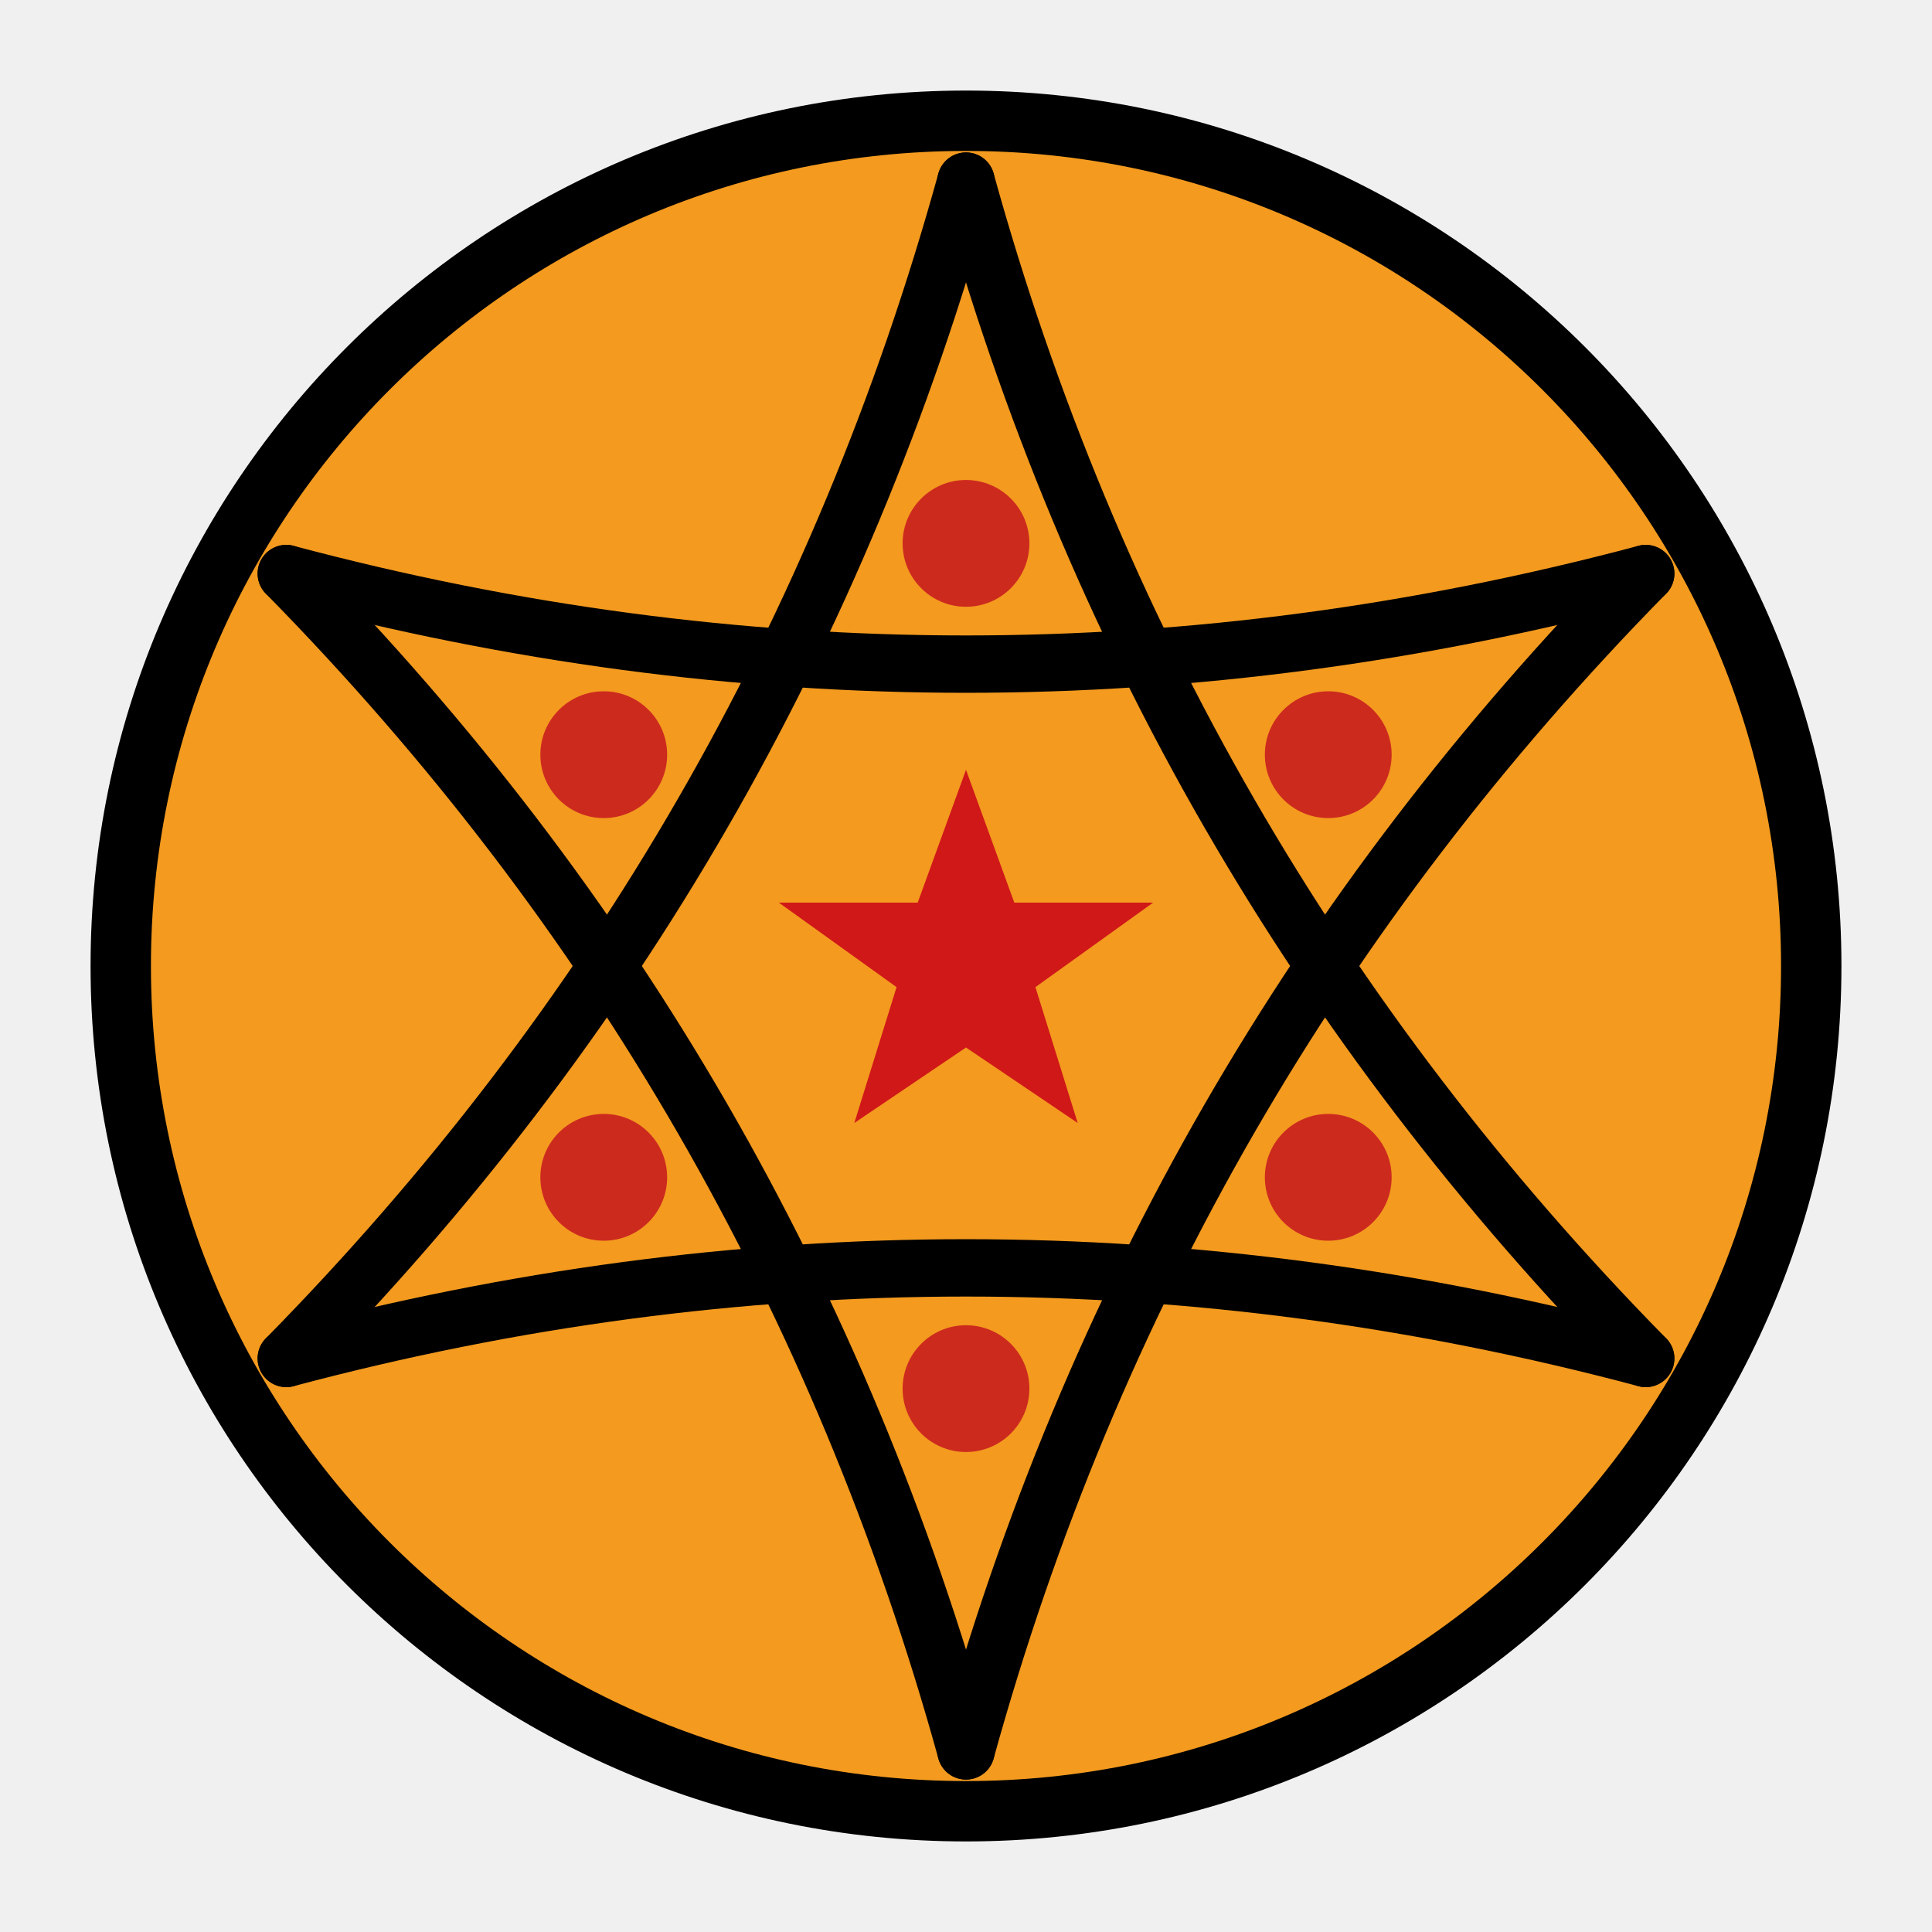
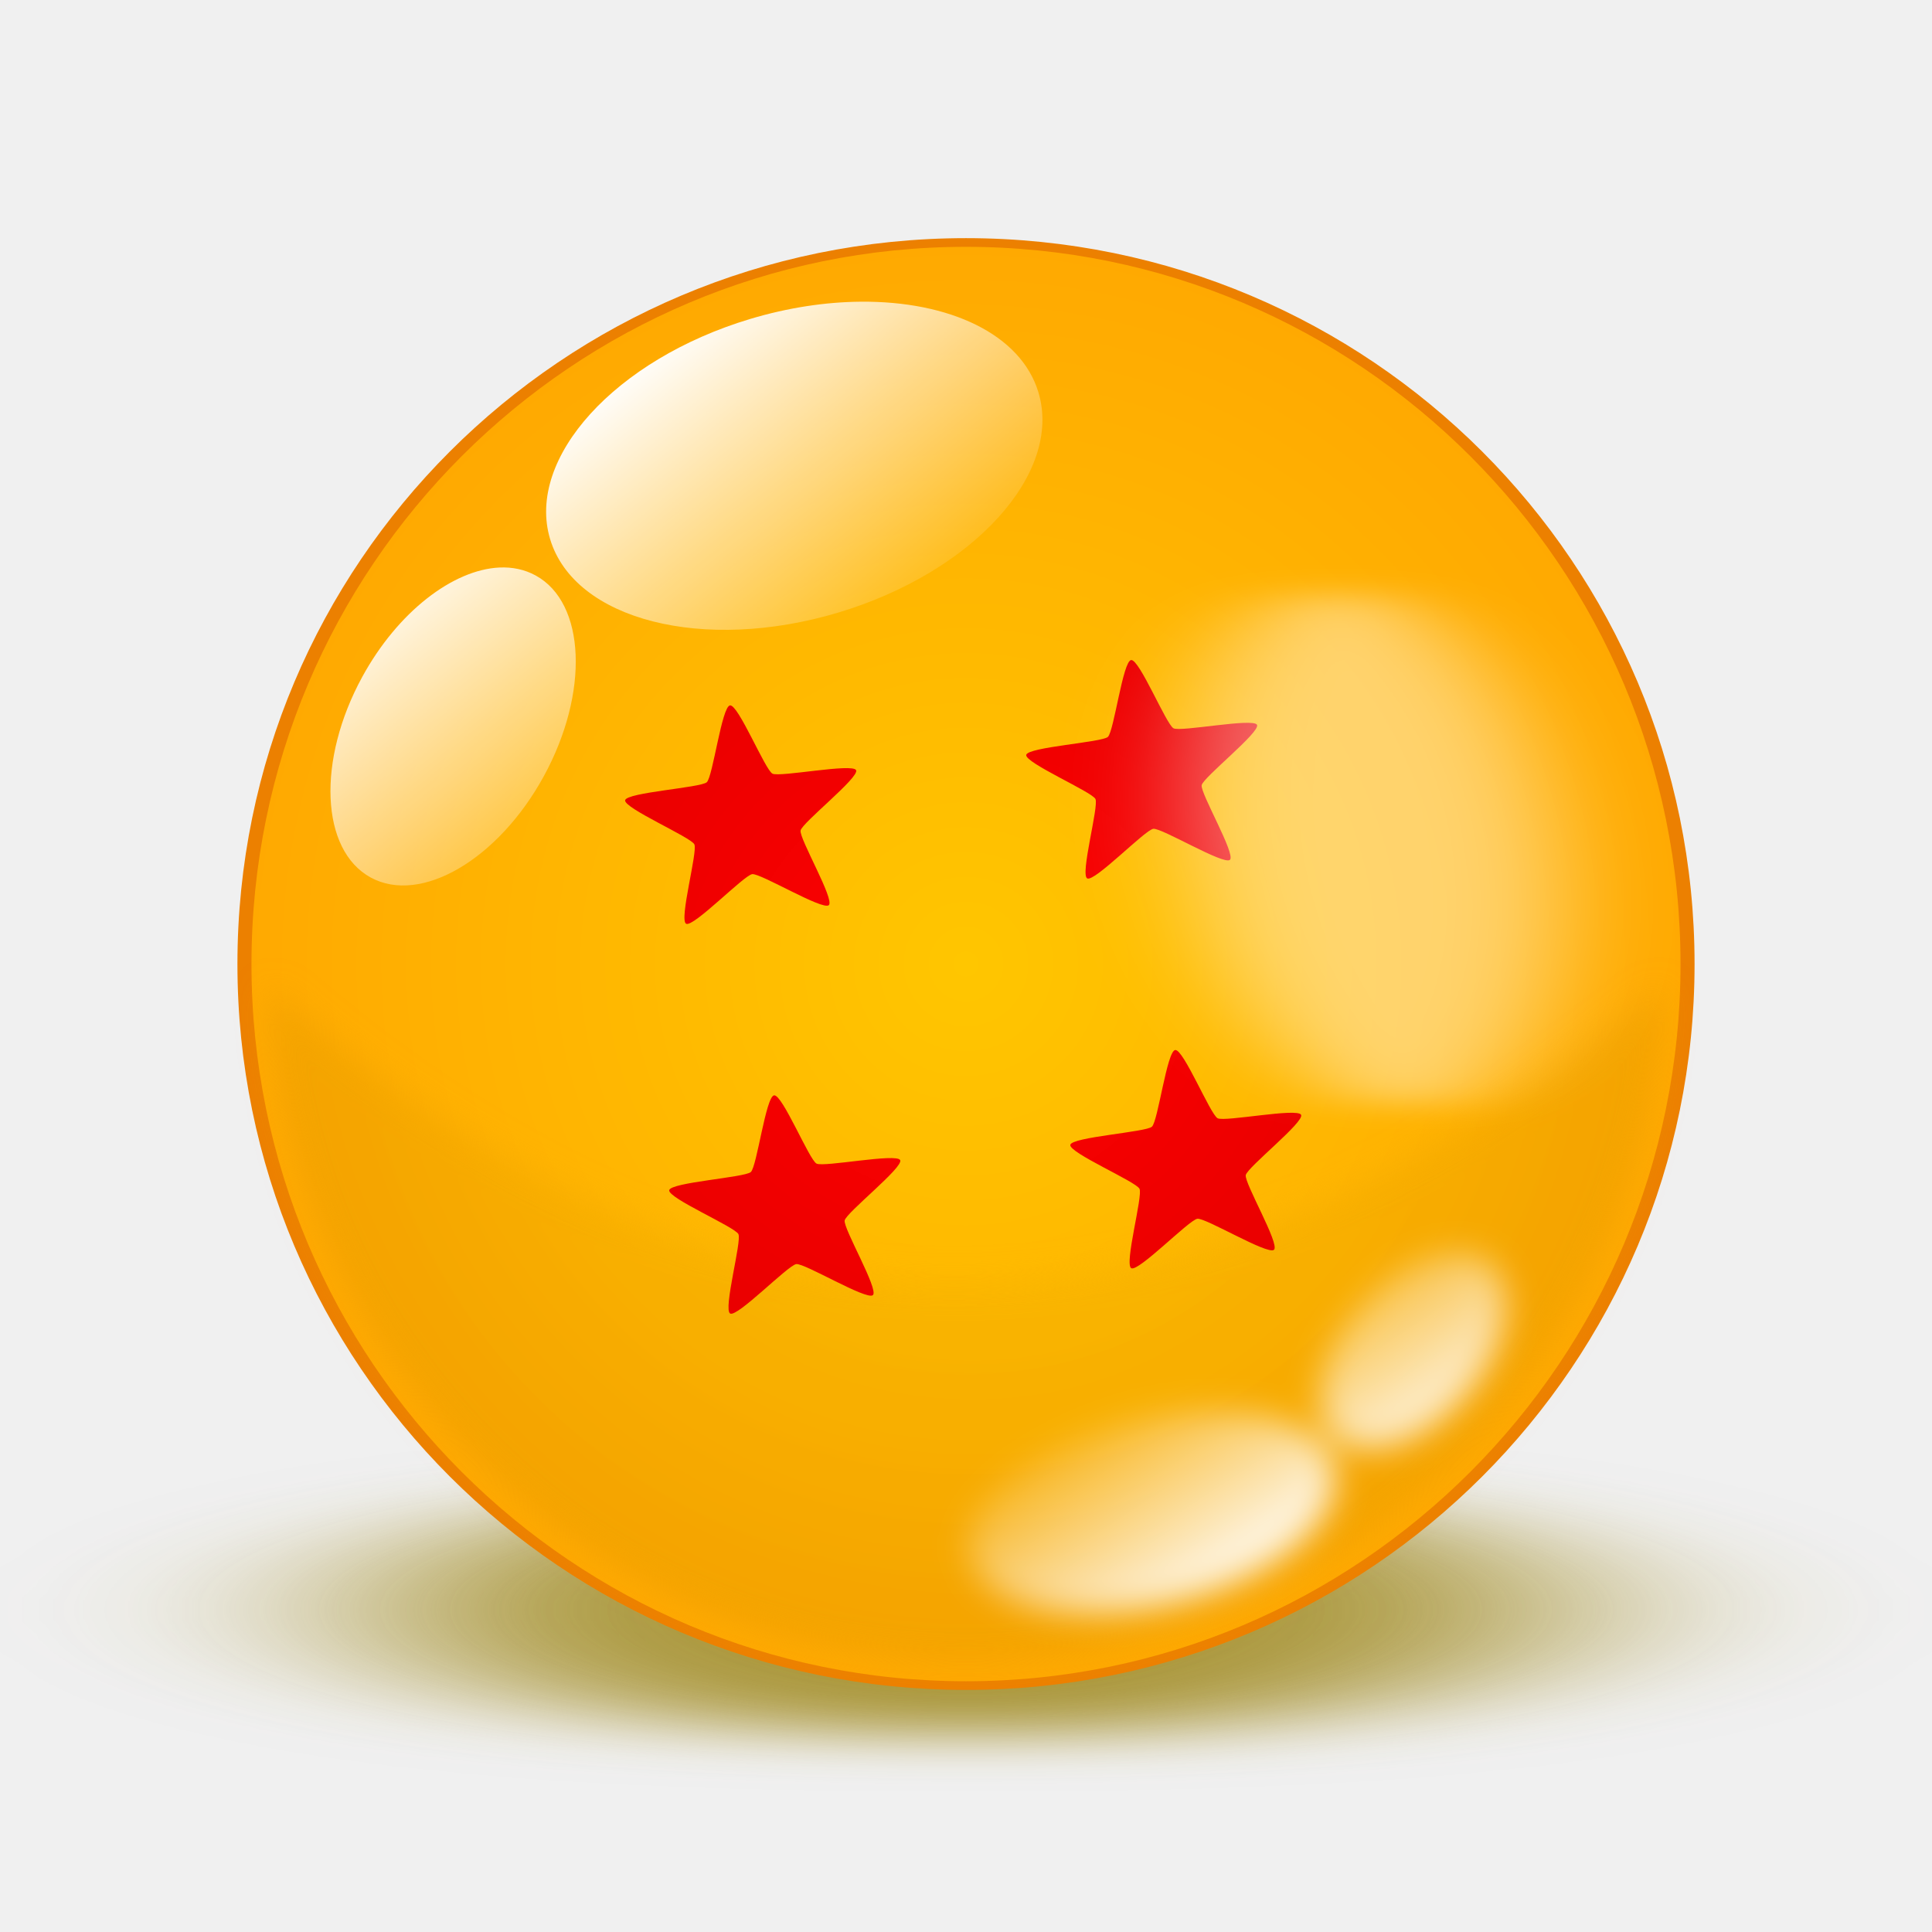
- <svg xmlns="http://www.w3.org/2000/svg" viewBox="0 0 64 64" width="64" height="64">
-   <circle cx="32" cy="32" r="28" fill="#F39A1F" stroke="#000" stroke-width="2" />
-   <g transform="translate(32 32)" fill="none" stroke="#000" stroke-width="1.9" stroke-linecap="round" stroke-linejoin="round">
-     <path d="M 0 -26 Q 6.2 -3.6 22.516 13" />
-     <path d="M 22.516 13 Q 0 7 -22.516 13" />
-     <path d="M -22.516 13 Q -6.2 -3.6 0 -26" />
-     <path d="M 0 26 Q 6.2 3.6 22.516 -13" />
-     <path d="M 22.516 -13 Q 0 -7 -22.516 -13" />
-     <path d="M -22.516 -13 Q -6.2 3.6 0 26" />
-   </g>
-   <g transform="translate(32 32)" fill="#C91E1E" opacity="0.9">
-     <circle cx="0" cy="-14" r="2.1" />
-     <circle cx="12" cy="-7" r="2.1" />
-     <circle cx="12" cy="7" r="2.1" />
-     <circle cx="0" cy="14" r="2.1" />
-     <circle cx="-12" cy="7" r="2.1" />
-     <circle cx="-12" cy="-7" r="2.1" />
-   </g>
-   <g transform="translate(32 32)">
-     <polygon points="0,-6.5 1.6,-2.1 6.2,-2.1 2.3,0.7 3.7,5.2 0,2.7 -3.7,5.2 -2.3,0.7 -6.2,-2.1 -1.6,-2.1" fill="#D01818" />
+ <svg xmlns="http://www.w3.org/2000/svg" xmlns:xlink="http://www.w3.org/1999/xlink" version="1.0" width="350" height="350" id="svg2">
+   <defs id="defs4">
+     <linearGradient id="linearGradient3204">
+       <stop id="stop3206" style="stop-color:#ffc600;stop-opacity:1" offset="0" />
+       <stop id="stop3208" style="stop-color:#f09f00;stop-opacity:1" offset="1" />
+     </linearGradient>
+     <linearGradient id="linearGradient3242">
+       <stop id="stop3244" style="stop-color:#ff0101;stop-opacity:1" offset="0" />
+       <stop id="stop3246" style="stop-color:#e80000;stop-opacity:1" offset="1" />
+     </linearGradient>
+     <linearGradient id="linearGradient3191">
+       <stop id="stop3193" style="stop-color:#c7861c;stop-opacity:1" offset="0" />
+       <stop id="stop3195" style="stop-color:#c7861c;stop-opacity:0" offset="1" />
+     </linearGradient>
+     <linearGradient id="linearGradient3167">
+       <stop id="stop3169" style="stop-color:#ffc600;stop-opacity:1" offset="0" />
+       <stop id="stop3171" style="stop-color:#ffa901;stop-opacity:1" offset="1" />
+     </linearGradient>
+     <linearGradient id="linearGradient3159">
+       <stop id="stop3161" style="stop-color:#ffffff;stop-opacity:1" offset="0" />
+       <stop id="stop3163" style="stop-color:#ffffff;stop-opacity:0" offset="1" />
+     </linearGradient>
+     <linearGradient x1="101.321" y1="435.521" x2="108.16" y2="501.4" id="linearGradient3165" xlink:href="#linearGradient3159" gradientUnits="userSpaceOnUse" />
+     <linearGradient x1="37.268" y1="-64.954" x2="344.528" y2="553.461" id="linearGradient3173" xlink:href="#linearGradient3167" gradientUnits="userSpaceOnUse" />
+     <linearGradient x1="54.921" y1="-53.889" x2="330.658" y2="570.724" id="linearGradient3175" xlink:href="#linearGradient3167" gradientUnits="userSpaceOnUse" />
+     <filter height="1.429" y="-0.214" width="1.694" x="-0.347" id="filter3189">
+       <feGaussianBlur id="feGaussianBlur3191" stdDeviation="66.071" />
+     </filter>
+     <linearGradient x1="189.649" y1="426.141" x2="283.326" y2="581.755" id="linearGradient3225" xlink:href="#linearGradient3167" gradientUnits="userSpaceOnUse" gradientTransform="matrix(0.5697694,-4.9028682e-2,3.0301405e-2,0.3521368,69.14852,471.5631)" />
+     <radialGradient cx="197.143" cy="243.791" r="228.571" fx="197.143" fy="243.791" id="radialGradient3185" xlink:href="#linearGradient3167" gradientUnits="userSpaceOnUse" gradientTransform="matrix(1,0,0,1.618034,0,-150.671)" />
+     <linearGradient x1="87.504" y1="83.227" x2="133.846" y2="140.172" id="linearGradient3203" xlink:href="#linearGradient3159" gradientUnits="userSpaceOnUse" />
+     <linearGradient x1="87.504" y1="83.227" x2="133.846" y2="140.172" id="linearGradient3207" xlink:href="#linearGradient3159" gradientUnits="userSpaceOnUse" gradientTransform="matrix(-0.7307355,5.950821e-3,4.6320088e-2,-0.6121842,320.4393,697.2233)" />
+     <filter height="1.244" y="-0.122" width="1.683" x="-0.342" id="filter3219">
+       <feGaussianBlur id="feGaussianBlur3221" stdDeviation="4.844" />
+     </filter>
+     <radialGradient cx="166.424" cy="179.64" r="57.655" fx="166.424" fy="179.64" id="radialGradient3248" xlink:href="#linearGradient3242" gradientUnits="userSpaceOnUse" gradientTransform="matrix(1.100368,0.8316307,-0.8843028,1.058289,165.0145,222.1163)" />
+     <filter height="1.224" y="-0.112" width="1.15" x="-0.075" id="filter3250">
+       <feGaussianBlur id="feGaussianBlur3252" stdDeviation="3.05" />
+     </filter>
+     <radialGradient cx="197.143" cy="243.791" r="228.571" fx="197.143" fy="243.791" id="radialGradient2431" xlink:href="#linearGradient3204" gradientUnits="userSpaceOnUse" gradientTransform="matrix(0.261783,0.5084394,-0.4984068,0.2566175,239.8983,11.84668)" />
+     <radialGradient cx="197.143" cy="243.791" r="228.571" fx="197.143" fy="243.791" id="radialGradient3219" xlink:href="#linearGradient3204" gradientUnits="userSpaceOnUse" gradientTransform="matrix(0.261783,0.5084394,-0.4984068,0.2566175,239.8983,11.84668)" />
+     <filter id="filter3225">
+       <feGaussianBlur id="feGaussianBlur3227" stdDeviation="2.808" />
+     </filter>
+     <radialGradient cx="197.143" cy="243.791" r="228.571" fx="197.143" fy="243.791" id="radialGradient3236" xlink:href="#linearGradient3167" gradientUnits="userSpaceOnUse" gradientTransform="matrix(1,0,0,1.618034,0,-150.671)" />
+     <radialGradient cx="197.143" cy="243.791" r="228.571" fx="197.143" fy="243.791" id="radialGradient3238" xlink:href="#linearGradient3204" gradientUnits="userSpaceOnUse" gradientTransform="matrix(0.261783,0.5084394,-0.4984068,0.2566175,239.8983,11.84668)" />
+     <radialGradient cx="166.424" cy="179.64" r="57.655" fx="166.424" fy="179.64" id="radialGradient3240" xlink:href="#linearGradient3242" gradientUnits="userSpaceOnUse" gradientTransform="matrix(1.100368,0.8316307,-0.8843028,1.058289,165.0145,222.1163)" />
+     <linearGradient x1="87.504" y1="83.227" x2="133.846" y2="140.172" id="linearGradient3243" xlink:href="#linearGradient3159" gradientUnits="userSpaceOnUse" />
+     <linearGradient x1="87.504" y1="83.227" x2="133.846" y2="140.172" id="linearGradient3245" xlink:href="#linearGradient3159" gradientUnits="userSpaceOnUse" gradientTransform="matrix(-0.7307355,5.950821e-3,4.6320088e-2,-0.6121842,320.4393,697.2233)" />
+   </defs>
+   <g transform="translate(-19.28571,-364.505)" id="layer1">
+     <g transform="translate(0,-8.050604)" id="g3249">
+       <path d="M 425.714,243.791 A 228.571,369.836 0 1 1 -31.429,243.791 A 228.571,369.836 0 1 1 425.714,243.791 z" transform="matrix(0.4671875,0,0,6.3204487e-2,102.183,648.7646)" id="path3177" style="opacity:0.75;fill:#947a00;fill-opacity:1;stroke:none;stroke-width:8;stroke-linecap:round;stroke-linejoin:round;stroke-miterlimit:4;stroke-dasharray:none;stroke-opacity:1;filter:url(#filter3189)" />
+       <g transform="translate(5.000003,0)" id="g3228">
+         <path d="M 425.714,243.791 A 228.571,369.836 0 1 1 -31.429,243.791 A 228.571,369.836 0 1 1 425.714,243.791 z" transform="matrix(0.571875,0,0,0.3534381,76.54464,461.0336)" id="path2383" style="opacity:1;fill:url(#radialGradient3236);fill-opacity:1;stroke:#ec8000;stroke-width:4.449;stroke-linecap:round;stroke-linejoin:round;stroke-miterlimit:4;stroke-dasharray:none;stroke-opacity:1" />
+         <path d="M 43.812,178.969 C 46.103,246.78 101.628,301.031 170,301.031 C 238.372,301.031 293.897,246.78 296.188,178.969 C 210.257,249.375 126.083,251.302 43.812,178.969 z" transform="translate(19.28571,372.5556)" id="path2429" style="opacity:0.75;fill:url(#radialGradient3238);fill-opacity:1;stroke:none;stroke-width:8;stroke-linecap:round;stroke-linejoin:round;stroke-miterlimit:4;stroke-opacity:1;filter:url(#filter3225)" />
+         <path d="M 146.537,500.343 C 145.034,500.538 143.43,513.267 142.325,514.266 C 141.219,515.265 127.82,516.104 127.535,517.525 C 127.249,518.947 139.43,524.211 140.073,525.512 C 140.717,526.813 137.26,539.221 138.587,539.905 C 139.914,540.589 149.056,531.11 150.559,530.915 C 152.062,530.72 163.329,537.533 164.434,536.534 C 165.54,535.535 159.034,524.428 159.32,523.007 C 159.606,521.585 170.018,513.378 169.375,512.077 C 168.731,510.776 155.552,513.395 154.225,512.712 C 152.898,512.028 148.041,500.148 146.537,500.343 z M 219.2,492.13 C 217.696,492.325 216.093,505.054 214.987,506.053 C 213.881,507.052 200.482,507.891 200.197,509.312 C 199.911,510.734 212.092,515.997 212.736,517.299 C 213.379,518.6 209.922,531.008 211.249,531.692 C 212.576,532.375 221.718,522.897 223.221,522.702 C 224.725,522.507 235.991,529.32 237.097,528.321 C 238.202,527.322 231.697,516.215 231.982,514.794 C 232.268,513.372 242.65,505.169 242.006,503.868 C 241.363,502.567 228.214,505.182 226.888,504.498 C 225.561,503.815 220.703,491.935 219.2,492.13 z M 154.522,570.987 C 153.019,571.182 151.412,583.881 150.306,584.88 C 149.2,585.879 135.805,586.747 135.519,588.168 C 135.234,589.59 147.411,594.824 148.055,596.125 C 148.698,597.426 145.241,609.835 146.568,610.519 C 147.895,611.202 157.041,601.753 158.544,601.558 C 160.047,601.363 171.313,608.176 172.419,607.177 C 173.525,606.178 167.019,595.072 167.305,593.65 C 167.591,592.228 178.003,584.021 177.36,582.72 C 176.716,581.419 163.537,584.038 162.21,583.355 C 160.883,582.671 156.026,570.792 154.522,570.987 z M 227.185,562.774 C 225.681,562.969 224.074,575.668 222.968,576.667 C 221.863,577.666 208.467,578.534 208.182,579.955 C 207.896,581.377 220.074,586.611 220.717,587.912 C 221.361,589.213 217.904,601.622 219.231,602.305 C 220.558,602.989 229.703,593.54 231.206,593.345 C 232.71,593.15 243.976,599.963 245.081,598.964 C 246.187,597.965 239.682,586.858 239.967,585.437 C 240.253,584.015 250.635,575.812 249.991,574.511 C 249.347,573.21 236.199,575.825 234.872,575.142 C 233.546,574.458 228.688,562.578 227.185,562.774 z" id="path3193" style="fill:url(#radialGradient3240);fill-opacity:1;stroke:none;stroke-width:8;stroke-linecap:round;stroke-linejoin:round;stroke-miterlimit:4;stroke-dasharray:none;stroke-opacity:1" />
+         <path d="M 150.875,54.656 C 144.569,54.714 137.773,55.721 130.906,57.781 C 106.489,65.105 90.251,82.969 94.656,97.656 C 99.062,112.343 122.458,118.293 146.875,110.969 C 171.292,103.645 187.531,85.781 183.125,71.094 C 179.959,60.538 166.989,54.508 150.875,54.656 z M 85.469,102.812 C 77.073,103.21 67.067,110.826 60.625,122.625 C 52.38,137.728 53.072,154.009 62.156,158.969 C 71.241,163.928 85.286,155.696 93.531,140.594 C 101.777,125.491 101.116,109.21 92.031,104.25 C 90.044,103.165 87.82,102.701 85.469,102.812 z" transform="translate(19.28571,372.5556)" id="path2410" style="fill:url(#linearGradient3243);fill-opacity:1" />
+         <path d="M 212.721,664.661 C 217.332,664.588 222.344,663.931 227.458,662.63 C 245.639,658 258.333,646.968 255.794,638.003 C 253.255,629.038 236.434,625.535 218.253,630.164 C 200.071,634.793 187.377,645.826 189.916,654.791 C 191.741,661.234 200.939,664.848 212.721,664.661 z M 262.746,634.792 C 268.9,634.498 276.565,629.776 281.818,622.515 C 288.543,613.22 288.791,603.257 282.383,600.275 C 275.974,597.293 265.33,602.416 258.605,611.711 C 251.88,621.005 251.609,630.969 258.018,633.951 C 259.419,634.603 261.024,634.874 262.746,634.792 z" id="path3205" style="fill:url(#linearGradient3245);fill-opacity:1;filter:url(#filter3250)" />
+         <path d="M 245.833,191.319 A 17.014,47.569 0 1 1 211.806,191.319 A 17.014,47.569 0 1 1 245.833,191.319 z" transform="matrix(1.850533,-0.5056306,0.2635734,0.9646393,-210.8288,457.5189)" id="path3217" style="opacity:1;fill:#ffffff;fill-opacity:0.419;filter:url(#filter3219)" />
+       </g>
+     </g>
  </g>
</svg>
